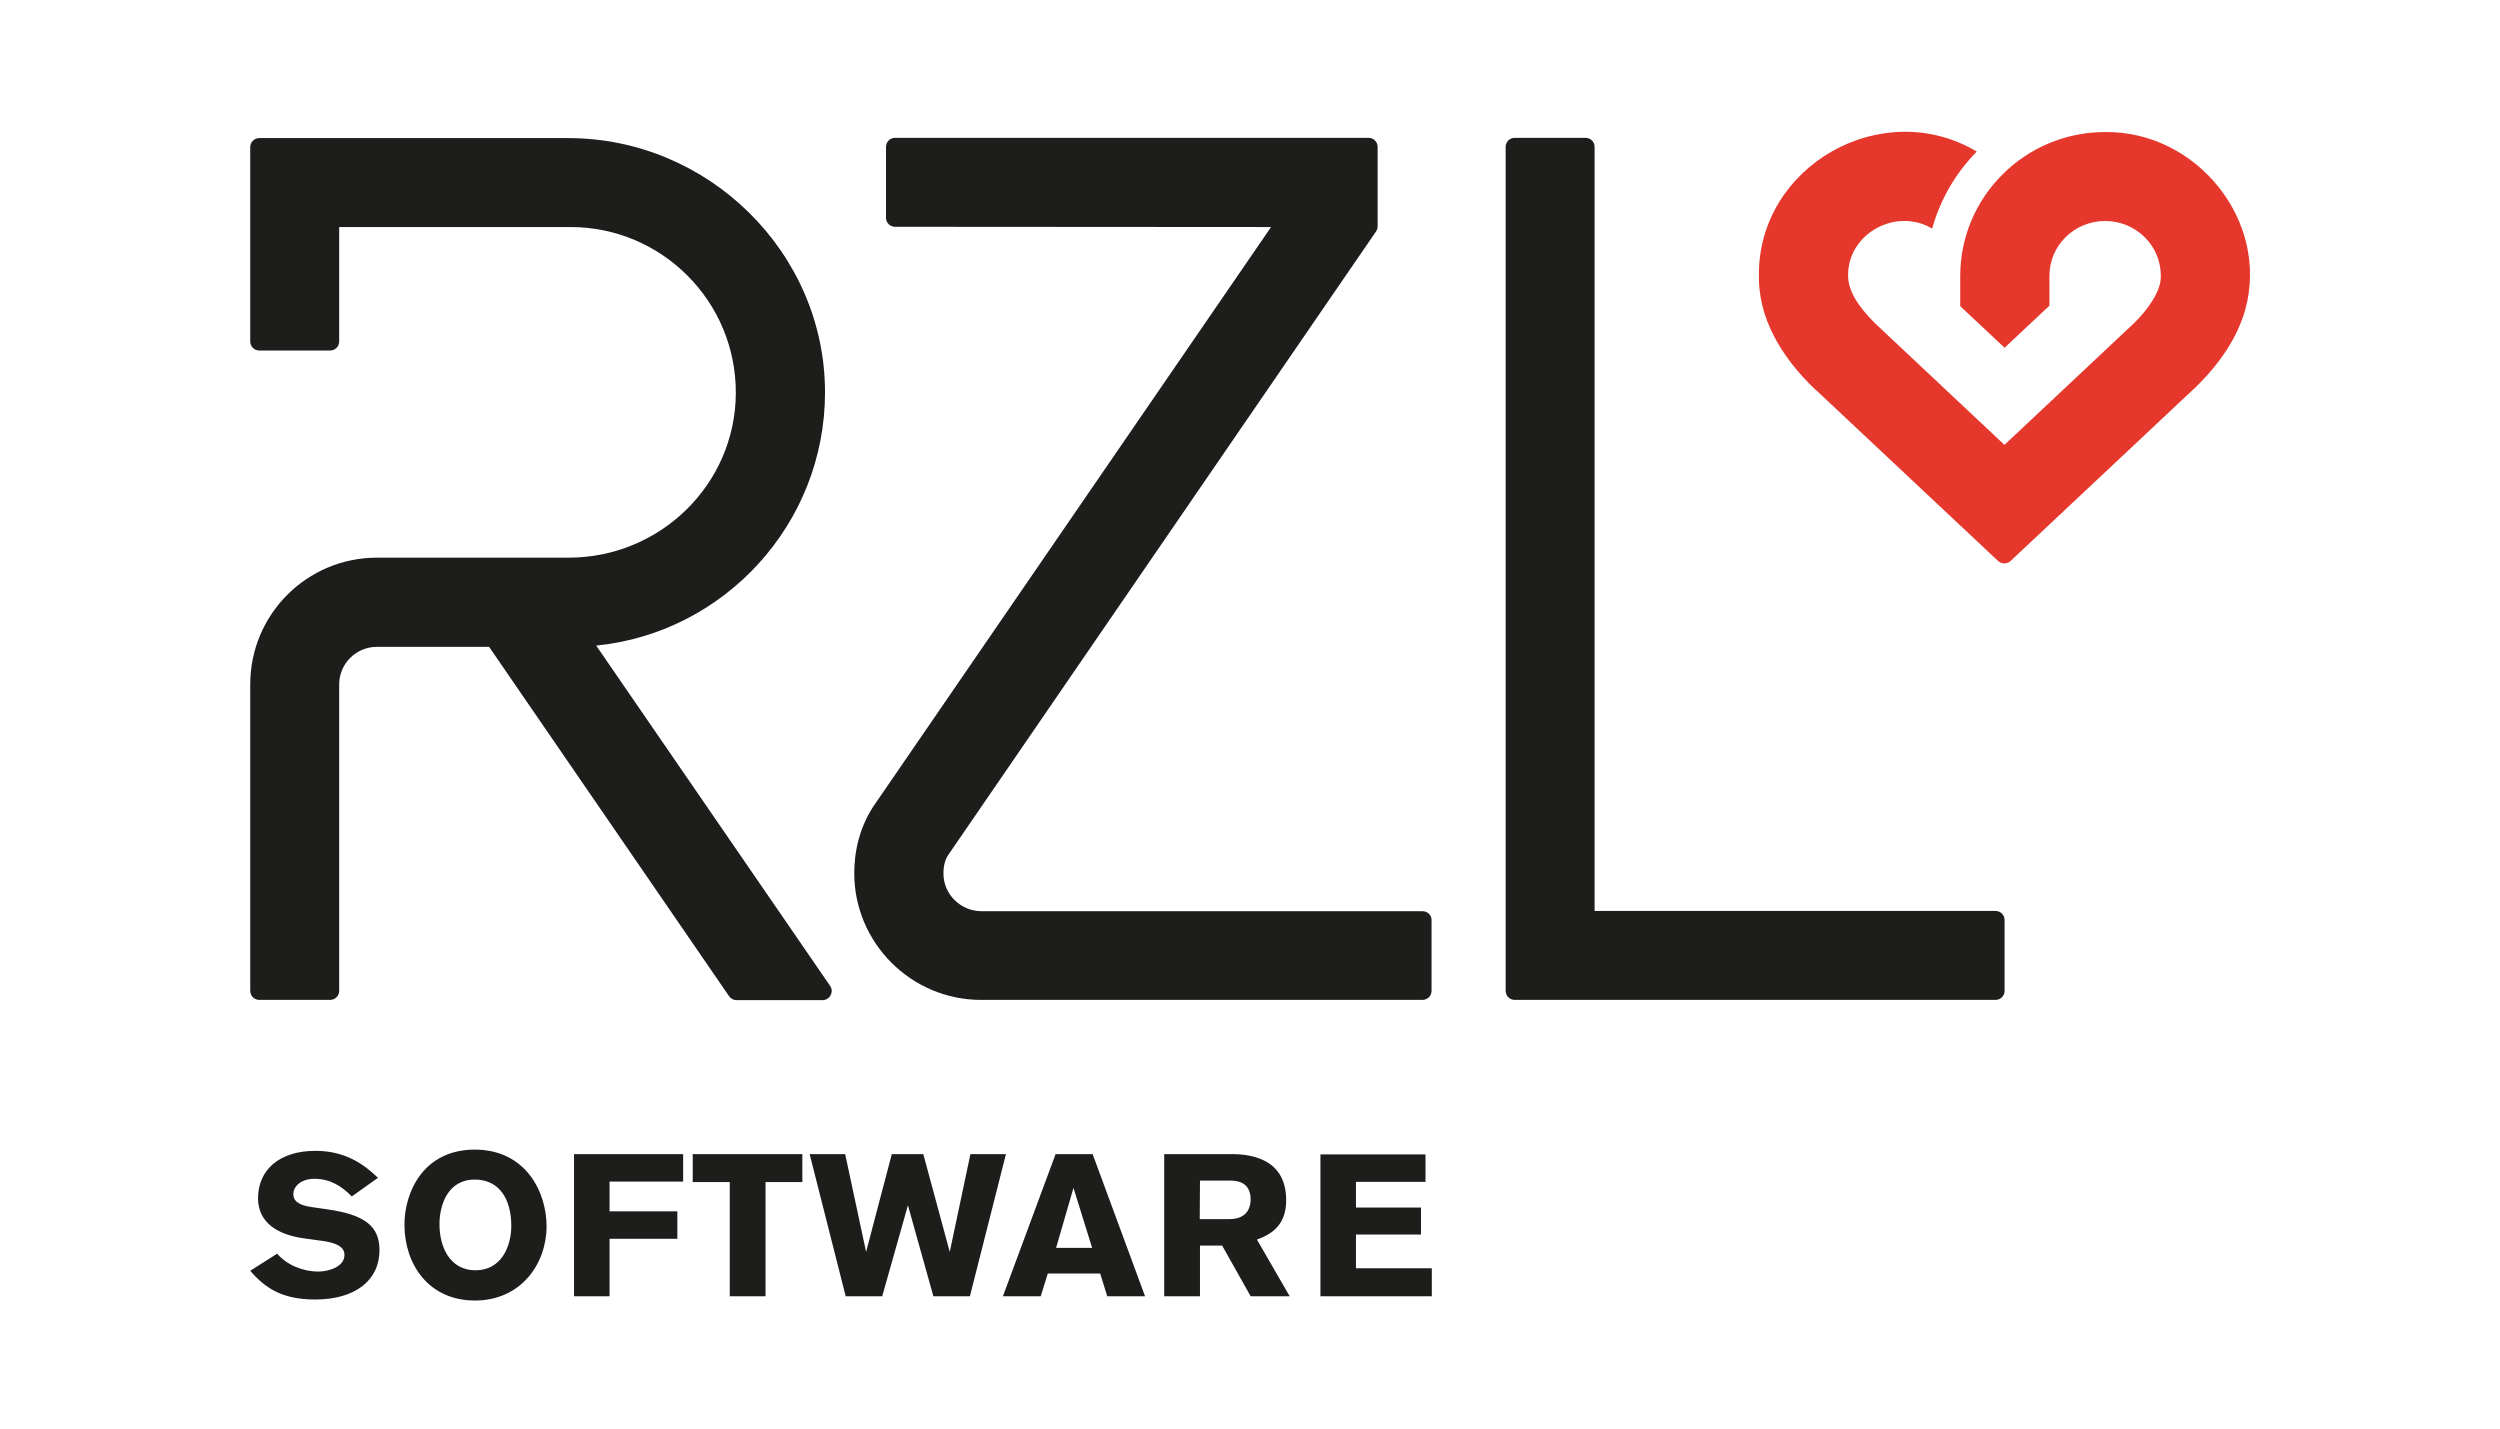
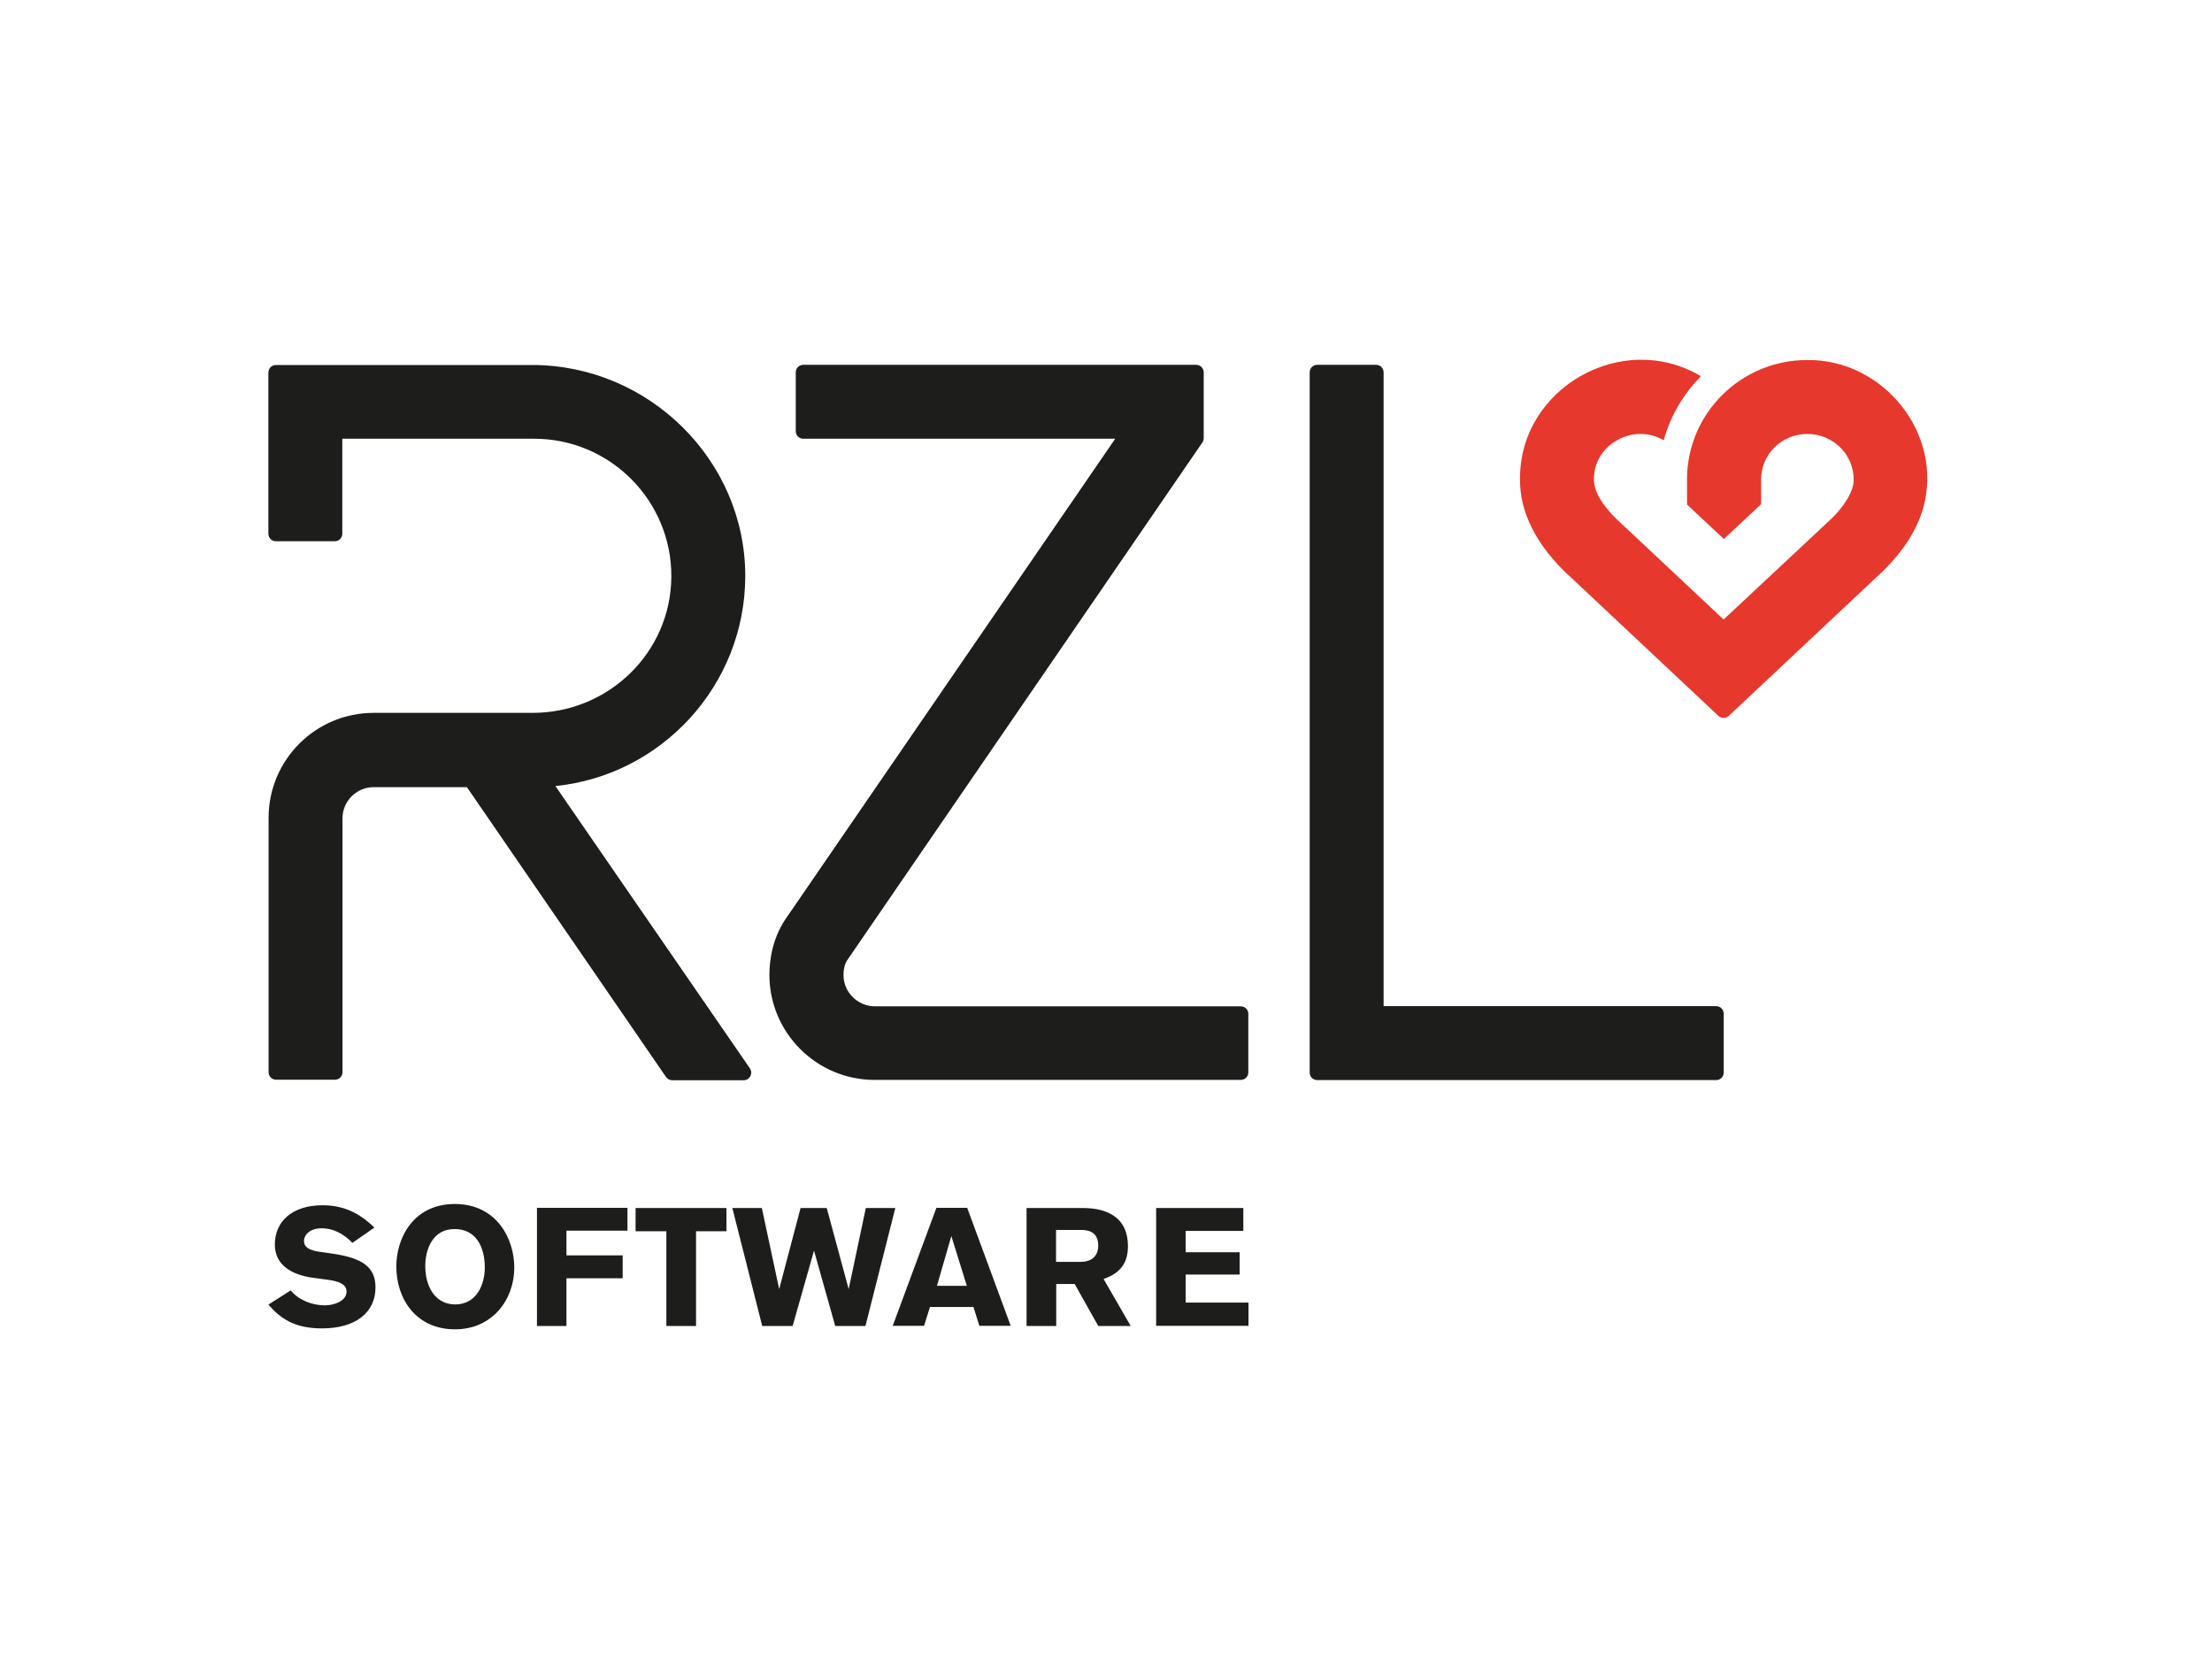
- <svg xmlns="http://www.w3.org/2000/svg" version="1.1" id="Ebene_1" x="0px" y="0px" viewBox="0 0 992.1 566.9" style="enable-background:new 0 0 992.1 566.9;" xml:space="preserve">
+ <svg xmlns="http://www.w3.org/2000/svg" version="1.1" id="Ebene_1" x="0px" y="0px" viewBox="0 0 1200 900" style="enable-background:new 0 0 1200 900;" xml:space="preserve">
  <style type="text/css">
- 	.st0{fill:#1D1E1C;}
- 	.st1{fill:#E5372C;}
+ 	.st0{fill:#1D1D1B;}
+ 	.st1{fill:#E6382D;}
</style>
  <g>
    <g>
-       <path class="st0" d="M524,514.4h44.2v-11.1h-30.1v-13.4h25.8v-10.7h-25.8V469h27.6v-10.9H524L524,514.4L524,514.4z M476.2,468.5    h11.7c2.5,0,8.4,0.2,8.4,7.5c0,1.8-0.4,7.8-8.5,7.8h-11.7L476.2,468.5L476.2,468.5z M462,458v56.4h14.2v-20.1h8.8l11.3,20.1h15.5    l-13-22.5c6.2-2.2,11.6-6,11.6-15.6c0-16.1-13.3-18.3-21.6-18.3H462z M433.4,495.2h-14.3l6.9-23.8L433.4,495.2z M454.4,514.4    L433.6,458h-14.7L398,514.4h15l2.8-9h20.8l2.8,9H454.4z M399.2,458h-14.1l-8.2,38.8L366.4,458h-12.5l-10.2,38.8l-8.3-38.8h-14.1    l14.3,56.4h14.5l10.2-36.1l10.1,36.1h14.5L399.2,458z M318.4,469.1V458h-43.5v11.1h14.7v45.3h14.2v-45.3H318.4z M227.8,458v56.4    h14.1v-22.8h26.9v-10.9h-26.9v-11.8h29.2V458H227.8z M174.4,485.8c0-7.6,3.3-17.7,14-17.7c10,0,14.5,8.1,14.5,18.4    c0,7.9-3.8,17.6-14.2,17.6C178.5,504.1,174.4,494.8,174.4,485.8 M160.5,486c0,15.5,9.4,30.1,28,30.1c18.1,0,28.4-14.4,28.4-29.5    c0-13.4-8.1-30.4-28.6-30.4C168,456.3,160.5,473.1,160.5,486 M150,467.4c-5.5-5.3-12.9-10.7-24.8-10.7c-14.5,0-22.8,7.7-22.8,18.8    c0,9.9,8.1,14.5,18,15.9l6.5,0.9c5,0.6,9.8,1.8,9.8,5.7c0,4.7-6.2,6.6-10.4,6.6c-6.1,0-12.5-2.6-16.3-7.1l-10.7,6.8    c5.8,6.7,12.5,11.4,25.7,11.4c16.1,0,25.6-7.7,25.6-19.6c0-9.7-6.1-14.1-20.8-16.2l-6.2-0.9c-4.8-0.7-7.2-2.2-7.2-5.2    c0-2.6,2.6-6,8.4-6c6.1,0,10.7,2.8,14.8,7L150,467.4z" />
+       <path class="st0" d="M627.2,719.2h50.1v-12.6h-34.1v-15.2h29.3v-12.1h-29.3v-11.6h31.3v-12.4h-47.3L627.2,719.2L627.2,719.2z     M573,667.2h13.3c2.8,0,9.5,0.2,9.5,8.5c0,2-0.5,8.8-9.6,8.8h-13.3v-17.4H573z M556.9,655.3v64H573v-22.8h10l12.8,22.8h17.6    l-14.7-25.5c7-2.5,13.2-6.8,13.2-17.7c0-18.3-15.1-20.8-24.5-20.8H556.9z M524.5,697.5h-16.2l7.8-27L524.5,697.5z M548.3,719.2    l-23.6-64H508l-23.7,64h17l3.2-10.2h23.6l3.2,10.2H548.3z M485.7,655.3h-16l-9.3,44l-11.9-44h-14.2l-11.6,44l-9.4-44h-16l16.2,64    H430l11.6-40.9l11.5,40.9h16.4L485.7,655.3z M394.1,667.9v-12.6h-49.3v12.6h16.7v51.4h16.1v-51.4H394.1z M291.3,655.3v64h16v-25.9    h30.5V681h-30.5v-13.4h33.1v-12.4H291.3z M230.7,686.8c0-8.6,3.7-20.1,15.9-20.1c11.3,0,16.4,9.2,16.4,20.9c0,9-4.3,20-16.1,20    C235.4,707.5,230.7,697,230.7,686.8 M215,687c0,17.6,10.7,34.1,31.8,34.1c20.5,0,32.2-16.3,32.2-33.5c0-15.2-9.2-34.5-32.4-34.5    C223.5,653.3,215,672.4,215,687 M203.1,665.9c-6.2-6-14.6-12.1-28.1-12.1c-16.4,0-25.9,8.7-25.9,21.3c0,11.2,9.2,16.4,20.4,18    l7.4,1c5.7,0.7,11.1,2,11.1,6.5c0,5.3-7,7.5-11.8,7.5c-6.9,0-14.2-2.9-18.5-8.1l-12.1,7.7c6.6,7.6,14.2,12.9,29.1,12.9    c18.3,0,29-8.7,29-22.2c0-11-6.9-16-23.6-18.4l-7-1c-5.4-0.8-8.2-2.5-8.2-5.9c0-2.9,2.9-6.8,9.5-6.8c6.9,0,12.1,3.2,16.8,7.9    L203.1,665.9z" />
    </g>
    <g>
-       <path class="st0" d="M791.9,361.5H632.8V58.3c0-2-1.6-3.6-3.6-3.6h-28.1c-2,0-3.6,1.6-3.6,3.6v334.9c0,2,1.6,3.6,3.6,3.6h190.8    c2,0,3.6-1.6,3.6-3.6v-28.1C795.5,363.1,793.9,361.5,791.9,361.5z" />
-       <path class="st0" d="M564.5,361.6h-175c-8.3,0-15.2-6.8-15.1-15.1c0-3.1,0.8-5.8,2.1-7.5l0.2-0.3L546.1,91.8    c0.4-0.6,0.6-1.3,0.6-2.1V58.3c0-2-1.6-3.6-3.6-3.6H355.2c-2,0-3.6,1.6-3.6,3.6v28.1c0,2,1.6,3.6,3.6,3.6l149.2,0.1l-156.5,228    c-7.3,10-8.9,20.9-8.9,28.4c0,27.7,22.6,50.3,50.3,50.3h175.2c2,0,3.6-1.6,3.6-3.6v-28C568.2,363.2,566.5,361.6,564.5,361.6z" />
-       <path class="st0" d="M236.6,256.2c50.9-5.1,90.8-48.3,90.8-100.5c0-55.5-46.3-100.9-101.9-100.9H102.9c-2,0-3.6,1.6-3.6,3.6v77.1    c0,2,1.6,3.6,3.6,3.6H131c2,0,3.6-1.6,3.6-3.6V90.1h91.8c36.3,0,65.8,29.6,65.6,66c-0.2,36.2-30.1,65.2-66.3,65.2h-76.1    c-27.8,0-50.3,22.5-50.3,50.3v121.6c0,2,1.6,3.6,3.6,3.6H131c2,0,3.6-1.6,3.6-3.6V271.6c0-8.2,6.7-14.9,14.9-14.9h44.6l95.2,138.6    c0.7,1,1.8,1.6,3,1.6h34.1c2.9,0,4.7-3.3,3-5.7L236.6,256.2z" />
+       <path class="st0" d="M931,545.8H750.6V202c0-2.3-1.8-4.1-4.1-4.1h-31.9c-2.3,0-4.1,1.8-4.1,4.1v379.8c0,2.3,1.8,4.1,4.1,4.1H931    c2.3,0,4.1-1.8,4.1-4.1v-31.9C935.1,547.6,933.3,545.8,931,545.8z" />
+       <path class="st0" d="M673.1,545.9H474.7c-9.4,0-17.2-7.7-17.1-17.1c0-3.5,0.9-6.6,2.4-8.5l0.2-0.3l192.1-280    c0.5-0.7,0.7-1.5,0.7-2.4V202c0-2.3-1.8-4.1-4.1-4.1H435.8c-2.3,0-4.1,1.8-4.1,4.1v31.9c0,2.3,1.8,4.1,4.1,4.1L605,238    L427.5,496.6c-8.3,11.3-10.1,23.7-10.1,32.2c0,31.4,25.6,57,57,57h198.7c2.3,0,4.1-1.8,4.1-4.1V550    C677.3,547.8,675.4,545.9,673.1,545.9z" />
+       <path class="st0" d="M301.3,426.4c57.7-5.8,103-54.8,103-114c0-62.9-52.5-114.4-115.6-114.4h-139c-2.3,0-4.1,1.8-4.1,4.1v87.4    c0,2.3,1.8,4.1,4.1,4.1h31.9c2.3,0,4.1-1.8,4.1-4.1V238h104.1c41.2,0,74.6,33.6,74.4,74.8c-0.2,41.1-34.1,73.9-75.2,73.9h-86.3    c-31.5,0-57,25.5-57,57v137.9c0,2.3,1.8,4.1,4.1,4.1h31.9c2.3,0,4.1-1.8,4.1-4.1V443.9c0-9.3,7.6-16.9,16.9-16.9h50.6l108,157.2    c0.8,1.1,2,1.8,3.4,1.8h38.7c3.3,0,5.3-3.7,3.4-6.5L301.3,426.4z" />
    </g>
+     <path class="st1" d="M980.4,195.3c-36,0-65.2,29-65.2,64.8v13.6l20,18.7l20.2-18.9v-13.5c0-13.6,11.2-24.6,25.1-24.6   c13.8,0,25.1,11,25.1,24.6c0.3,6.9-6.2,15.8-12.2,21.5L935.1,336H935l-58.1-54.5c-8.2-8.1-12.2-15.1-12.2-21.5   c-0.2-18.9,21.5-30.8,37.8-21.2c0,0,0.1,0,0.1-0.1c3.6-13.2,10.7-24.9,20-34.5V204c-42.5-25.2-98.4,6.5-98,55.9   c-0.2,18.1,9,35.7,25.7,51.6l0.2,0.1l81.7,76.7c1.6,1.5,4.1,1.5,5.7,0l82.1-77.1l1.1-1c11.6-11.3,18.9-22.9,22.3-34.9   C1054.4,235.4,1021.8,194.8,980.4,195.3z" />
  </g>
-   <path class="st1" d="M835.4,52.4c-31.7,0-57.5,25.6-57.5,57.1v12l17.6,16.5l17.8-16.7v-11.9c0-12,9.9-21.7,22.1-21.7  c12.2,0,22.1,9.7,22.1,21.7c0.3,6.1-5.5,13.9-10.8,19l-51.2,48.1h-0.1l-51.2-48.1c-7.2-7.1-10.8-13.3-10.8-19  c-0.2-16.7,19-27.2,33.3-18.7c0,0,0.1,0,0.1-0.1c3.2-11.6,9.4-22,17.6-30.4v-0.1c-37.5-22.2-86.8,5.7-86.4,49.3  c-0.2,16,7.9,31.5,22.7,45.5l0.2,0.1l72,67.6c1.4,1.3,3.6,1.3,5,0l72.4-68l1-0.9c10.2-10,16.7-20.2,19.7-30.8  C900.7,87.8,871.9,52,835.4,52.4z" />
</svg>
